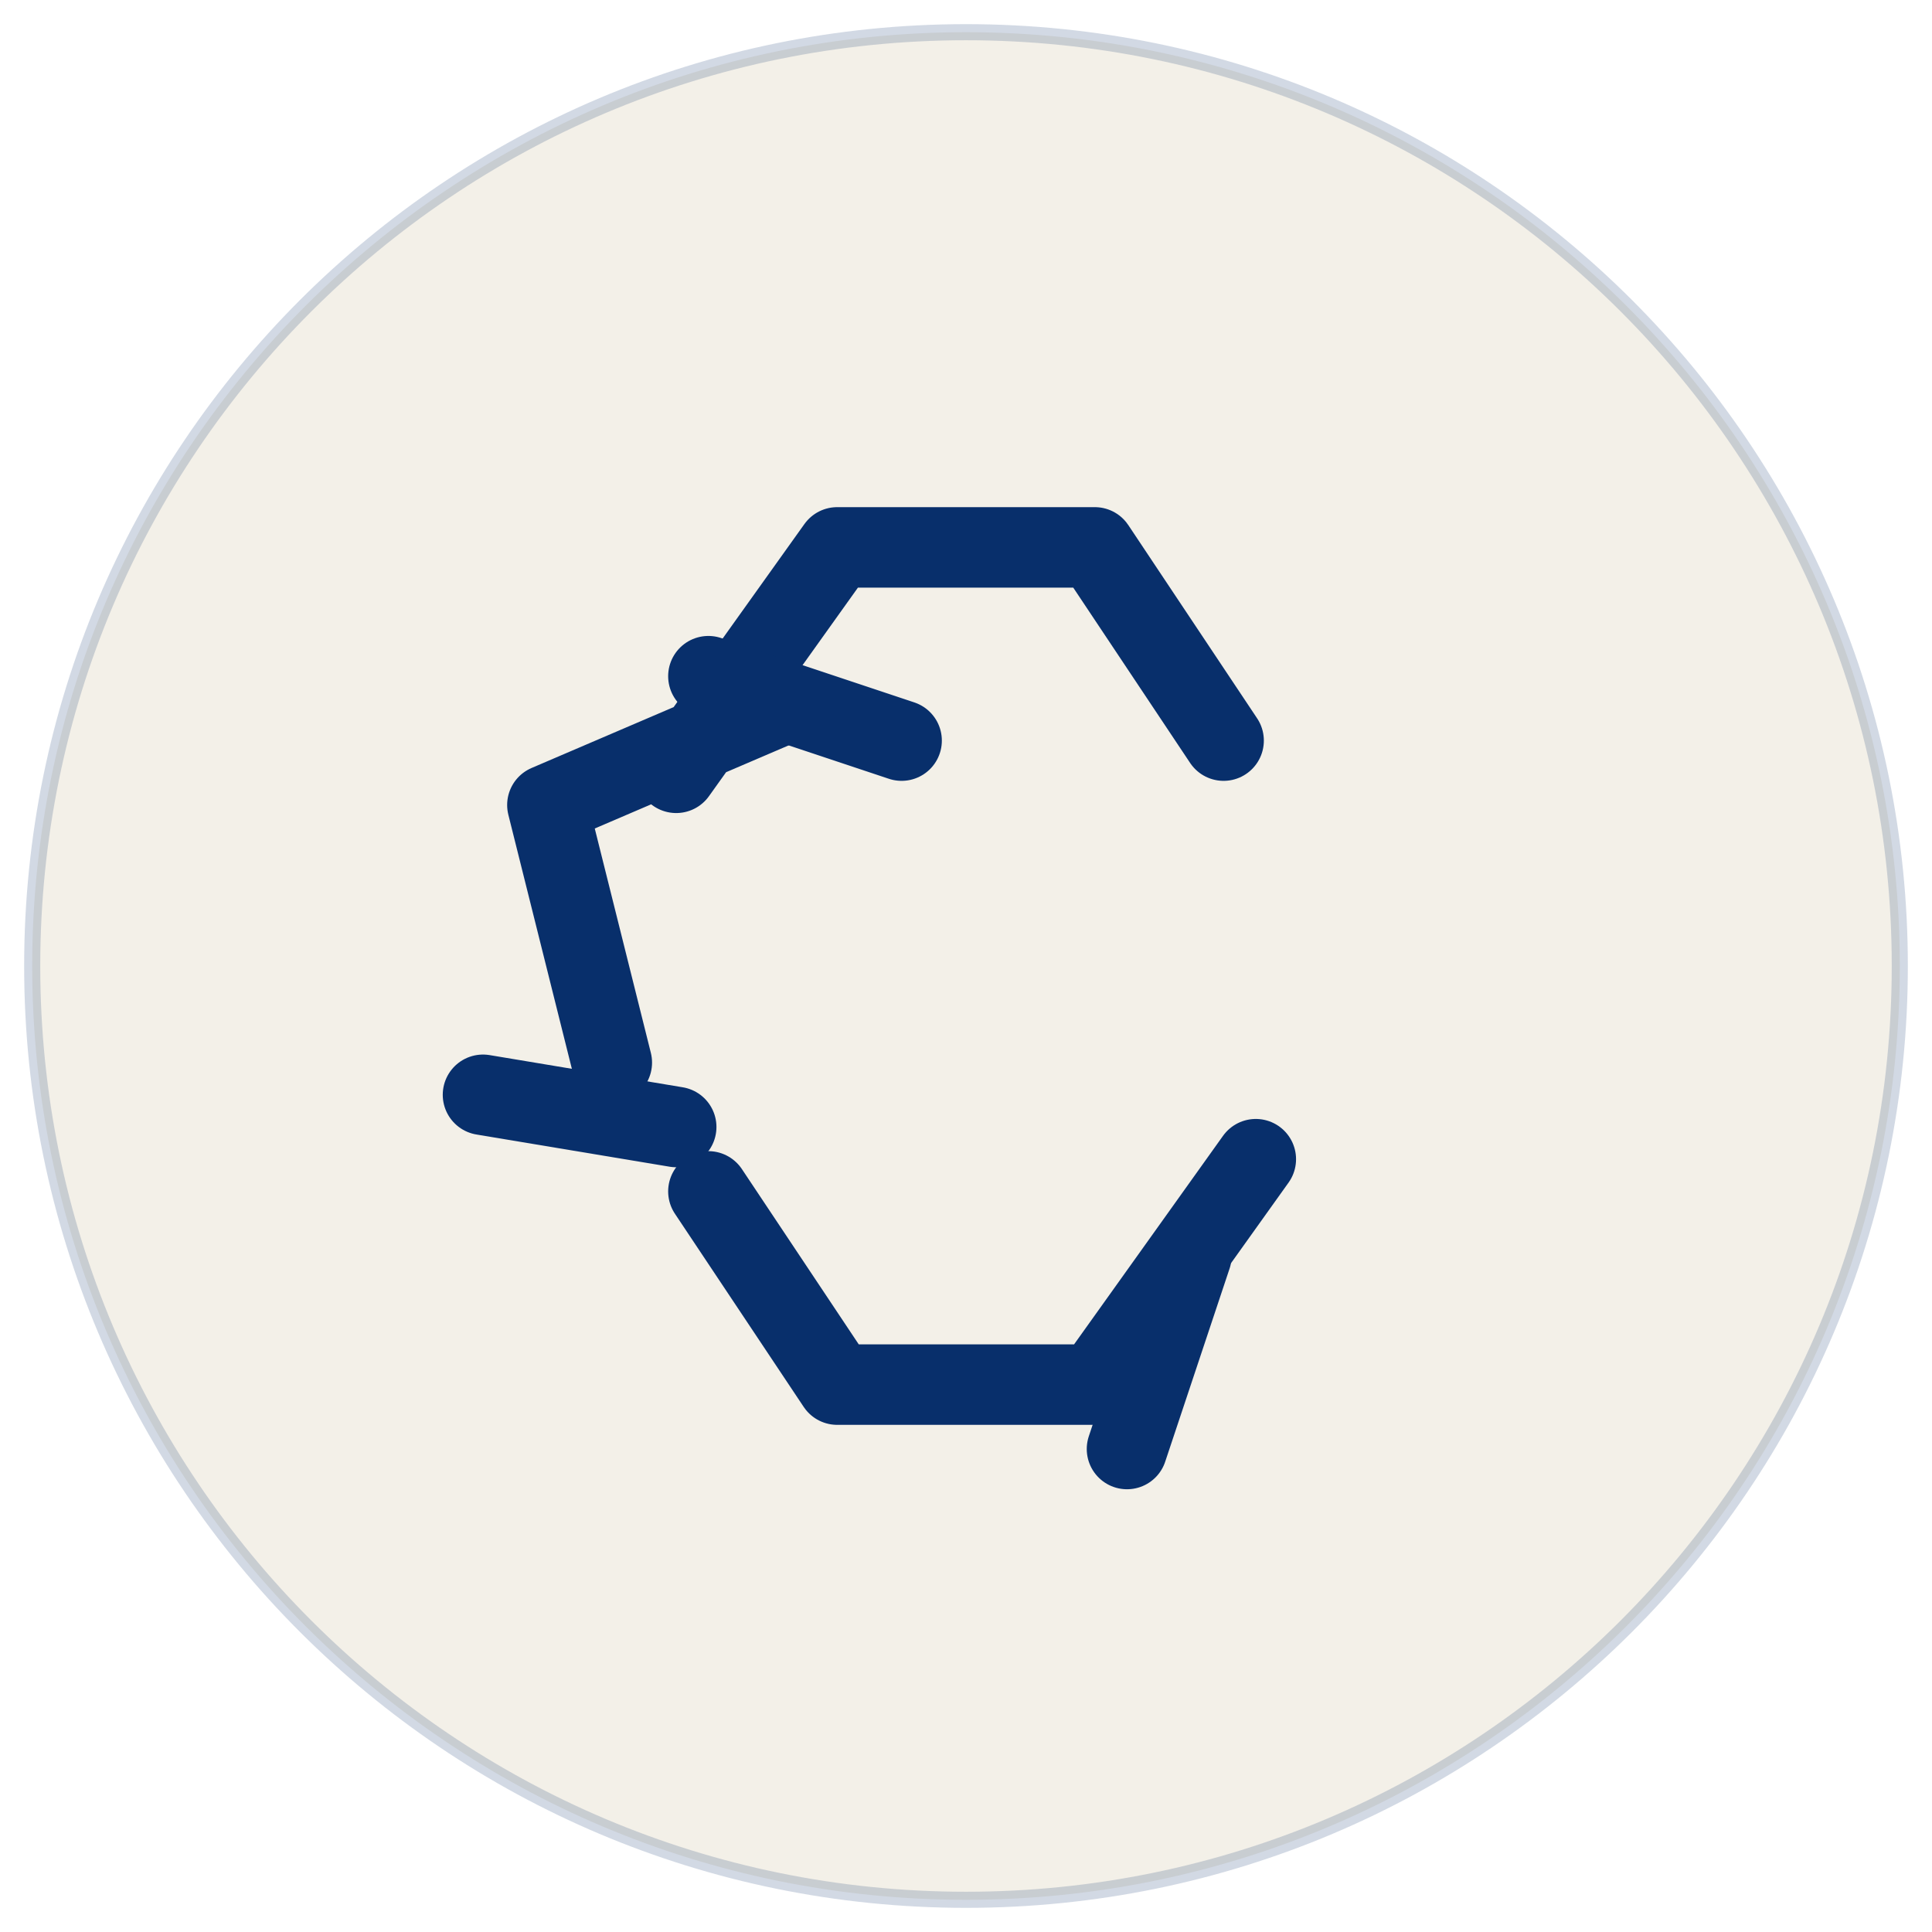
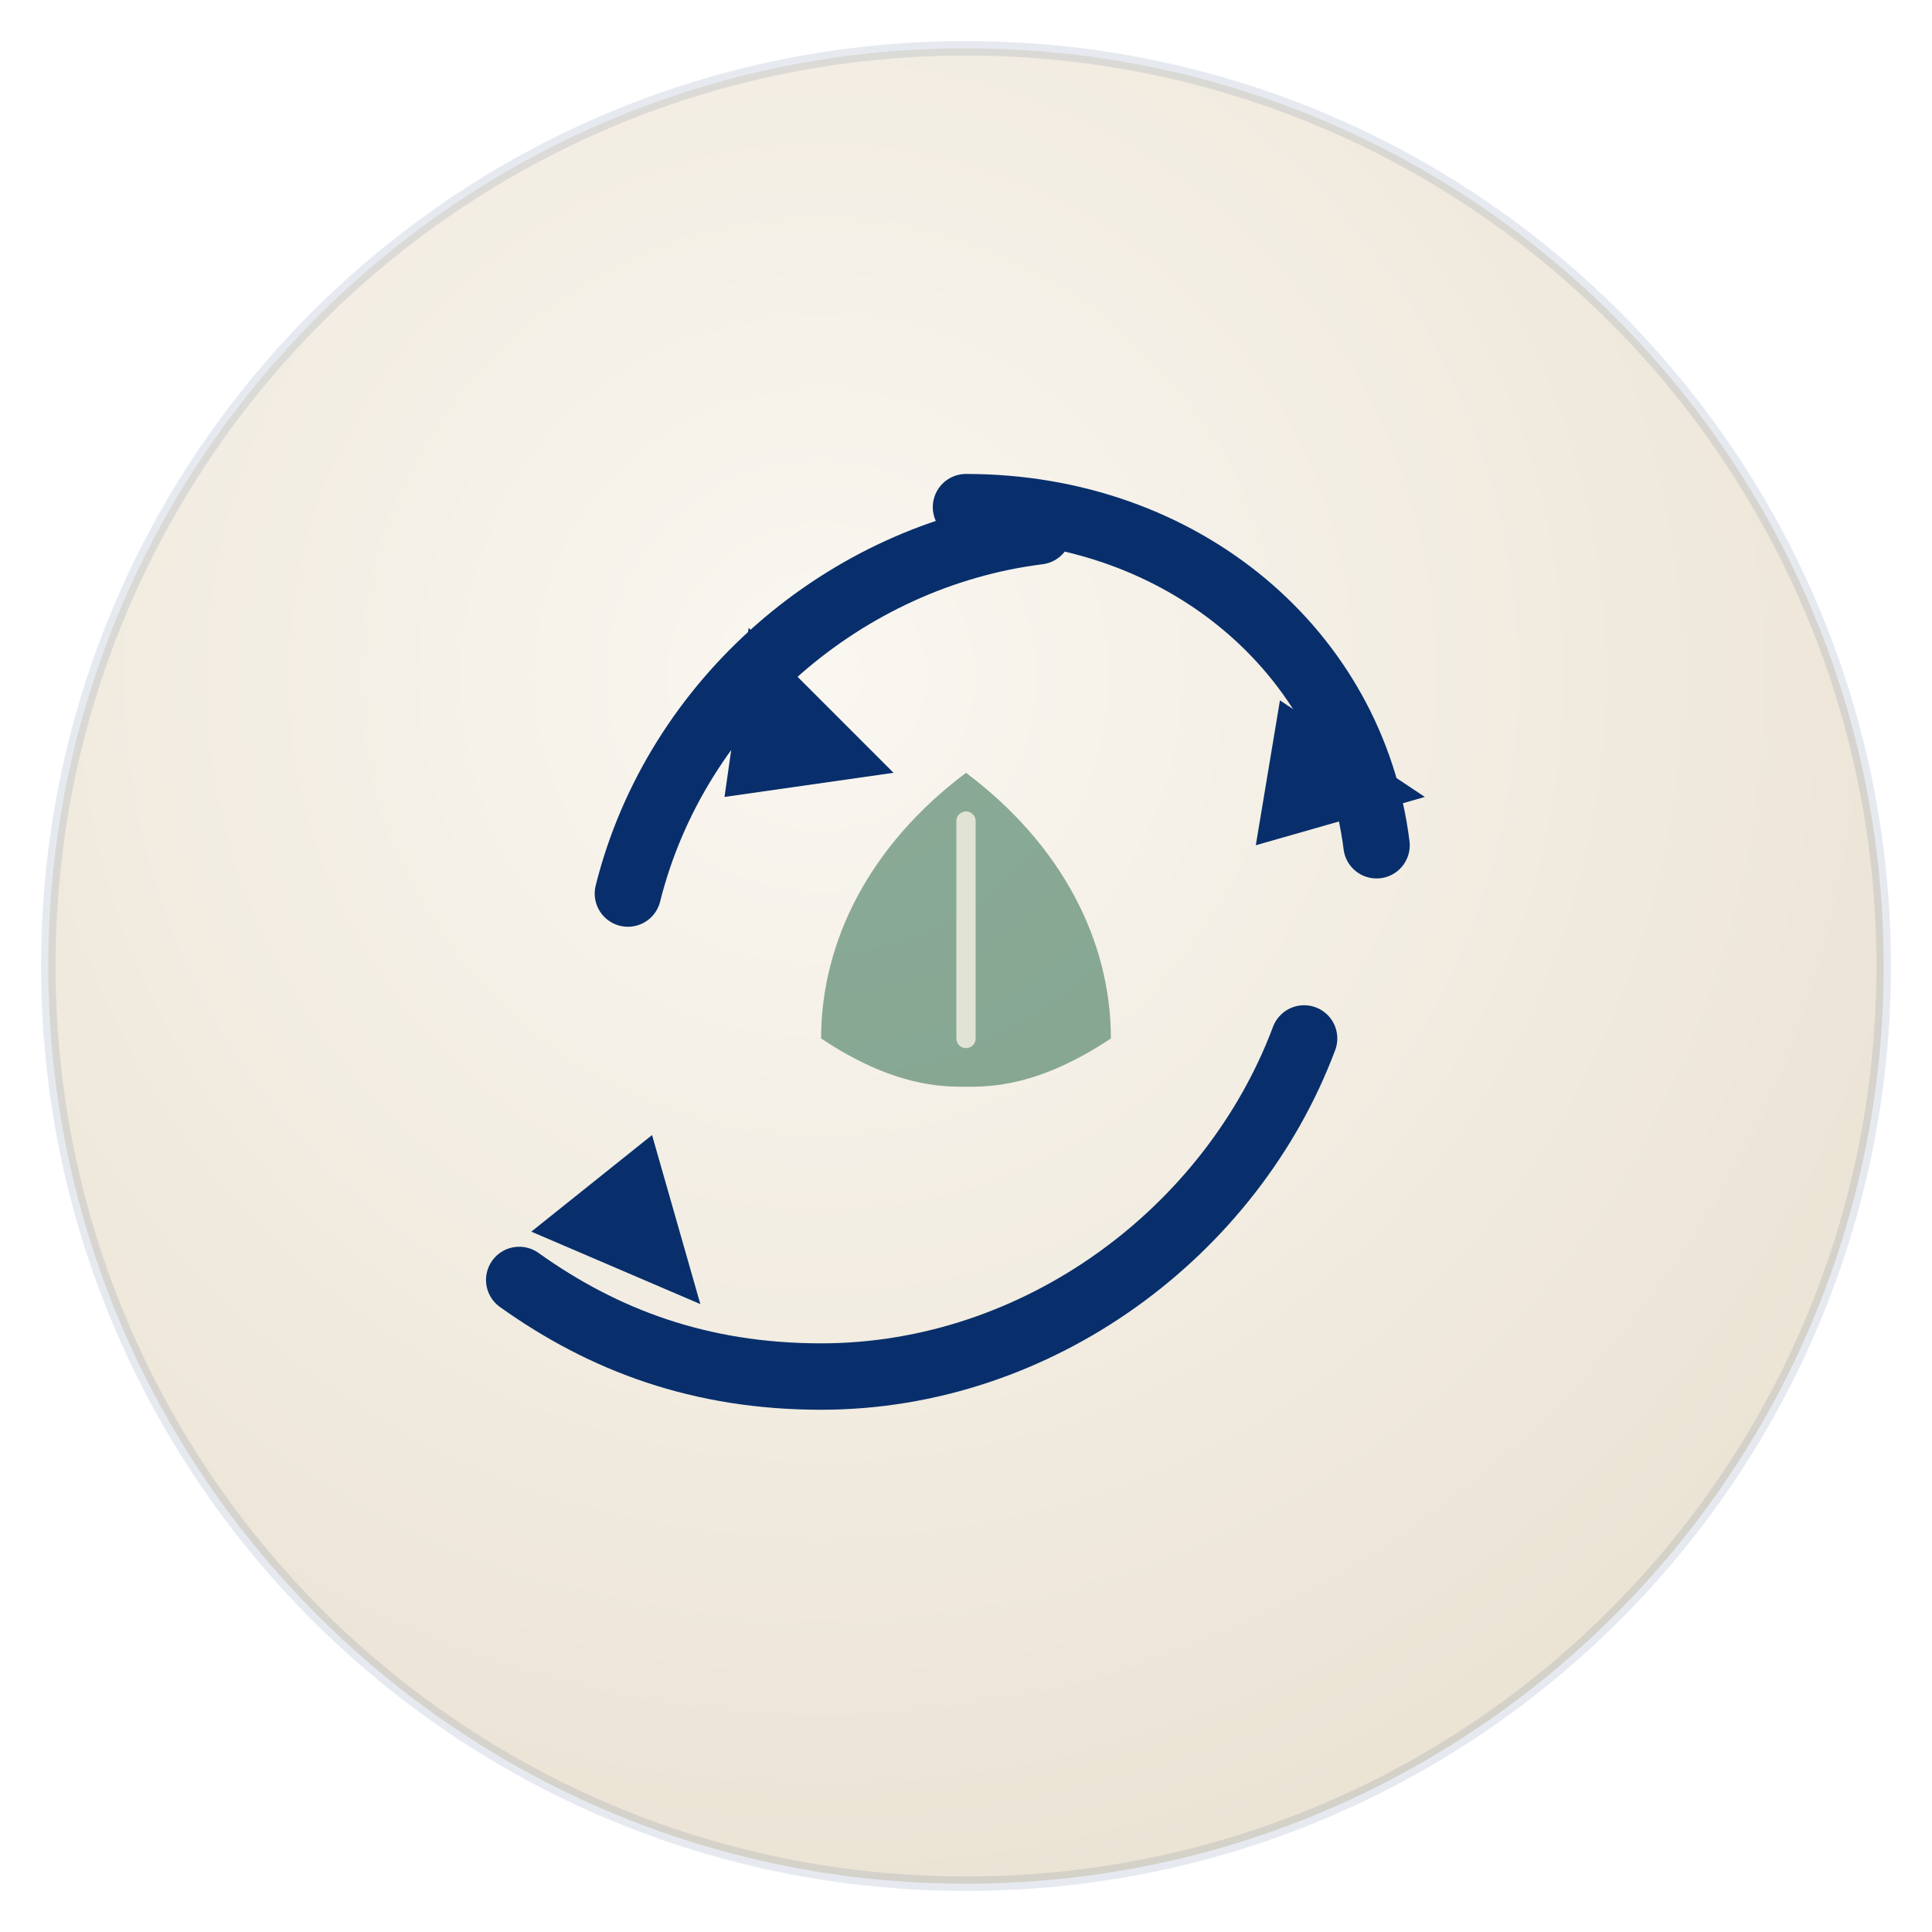
- <svg xmlns="http://www.w3.org/2000/svg" viewBox="0 0 120 120" fill="none">
-   <circle cx="60" cy="60" r="58" fill="#f3f0e8" stroke="#082f6b" stroke-opacity=".18" />
-   <path d="M42 48l10-14h16l8 12M78 72l-10 14H52l-8-12M38 66l-4-16 14-6" stroke="#082f6b" stroke-width="5" stroke-linecap="round" stroke-linejoin="round" />
-   <path d="M44 42l12 4M74 78l-4 12M42 70l-12-2" stroke="#082f6b" stroke-width="5" stroke-linecap="round" />
+ <svg xmlns="http://www.w3.org/2000/svg" viewBox="0 0 160 160" fill="none" role="img" aria-hidden="true">
+   <defs>
+     <radialGradient id="rcBg" cx="42%" cy="34%" r="68%">
+       <stop offset="0%" stop-color="#faf7f1" />
+       <stop offset="100%" stop-color="#ebe3d4" />
+     </radialGradient>
+   </defs>
+   <circle cx="80" cy="80" r="76" fill="url(#rcBg)" />
+   <circle cx="80" cy="80" r="76" fill="none" stroke="#082f6b" stroke-opacity=".1" stroke-width="1.2" />
+   <g stroke="#082f6b" stroke-width="5.5" stroke-linecap="round" stroke-linejoin="round" fill="none">
+     <path d="M80 42c18 0 32 12 34 28" />
+     <path d="M108 86c-6 16-22 28-40 28-10 0-18-3-25-8" />
+     <path d="M52 74c4-16 18-28 34-30" />
+   </g>
+   <path d="M106 58l12 8-14 4" fill="#082f6b" />
+   <path d="M58 108l-4-14-10 8" fill="#082f6b" />
+   <path d="M62 52l-2 14 14-2" fill="#082f6b" />
+   <path d="M80 64c8 6 12 14 12 22-6 4-10 4-12 4s-6 0-12-4c0-8 4-16 12-22z" fill="#2f6b4f" fill-opacity=".55" />
+   <path d="M80 68v18" stroke="#f7f1e4" stroke-width="1.6" stroke-linecap="round" opacity=".8" />
</svg>
